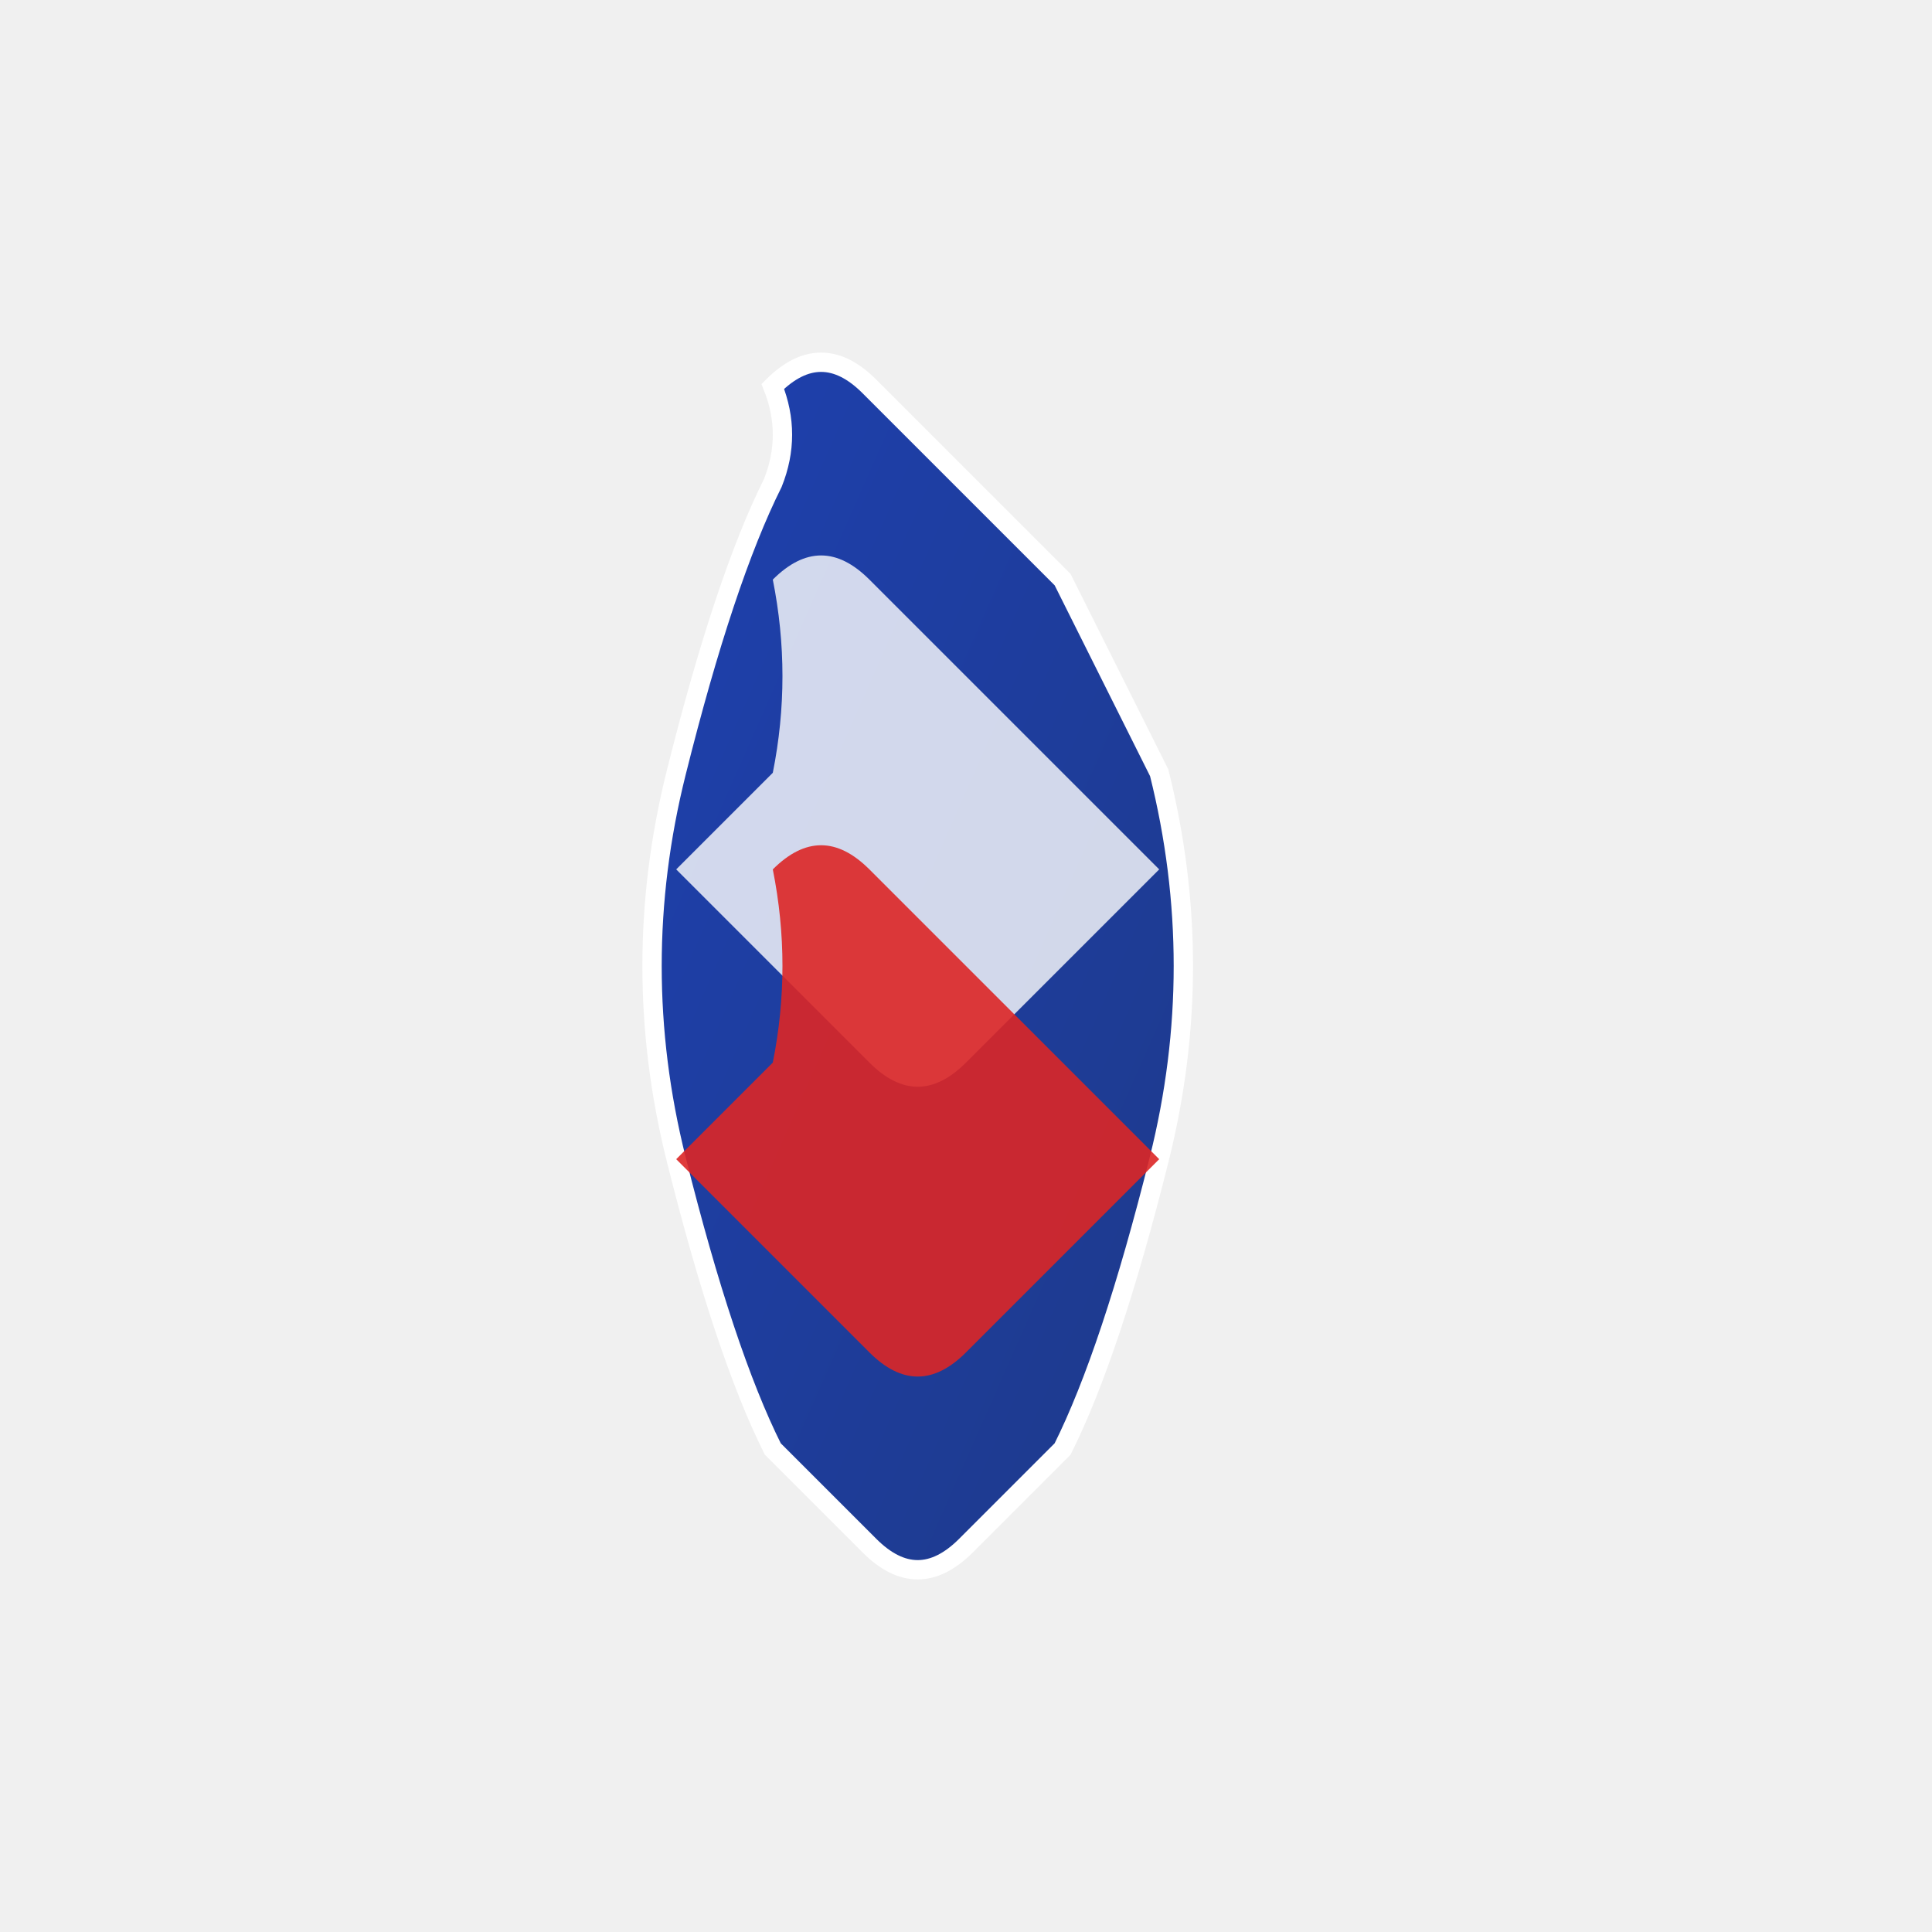
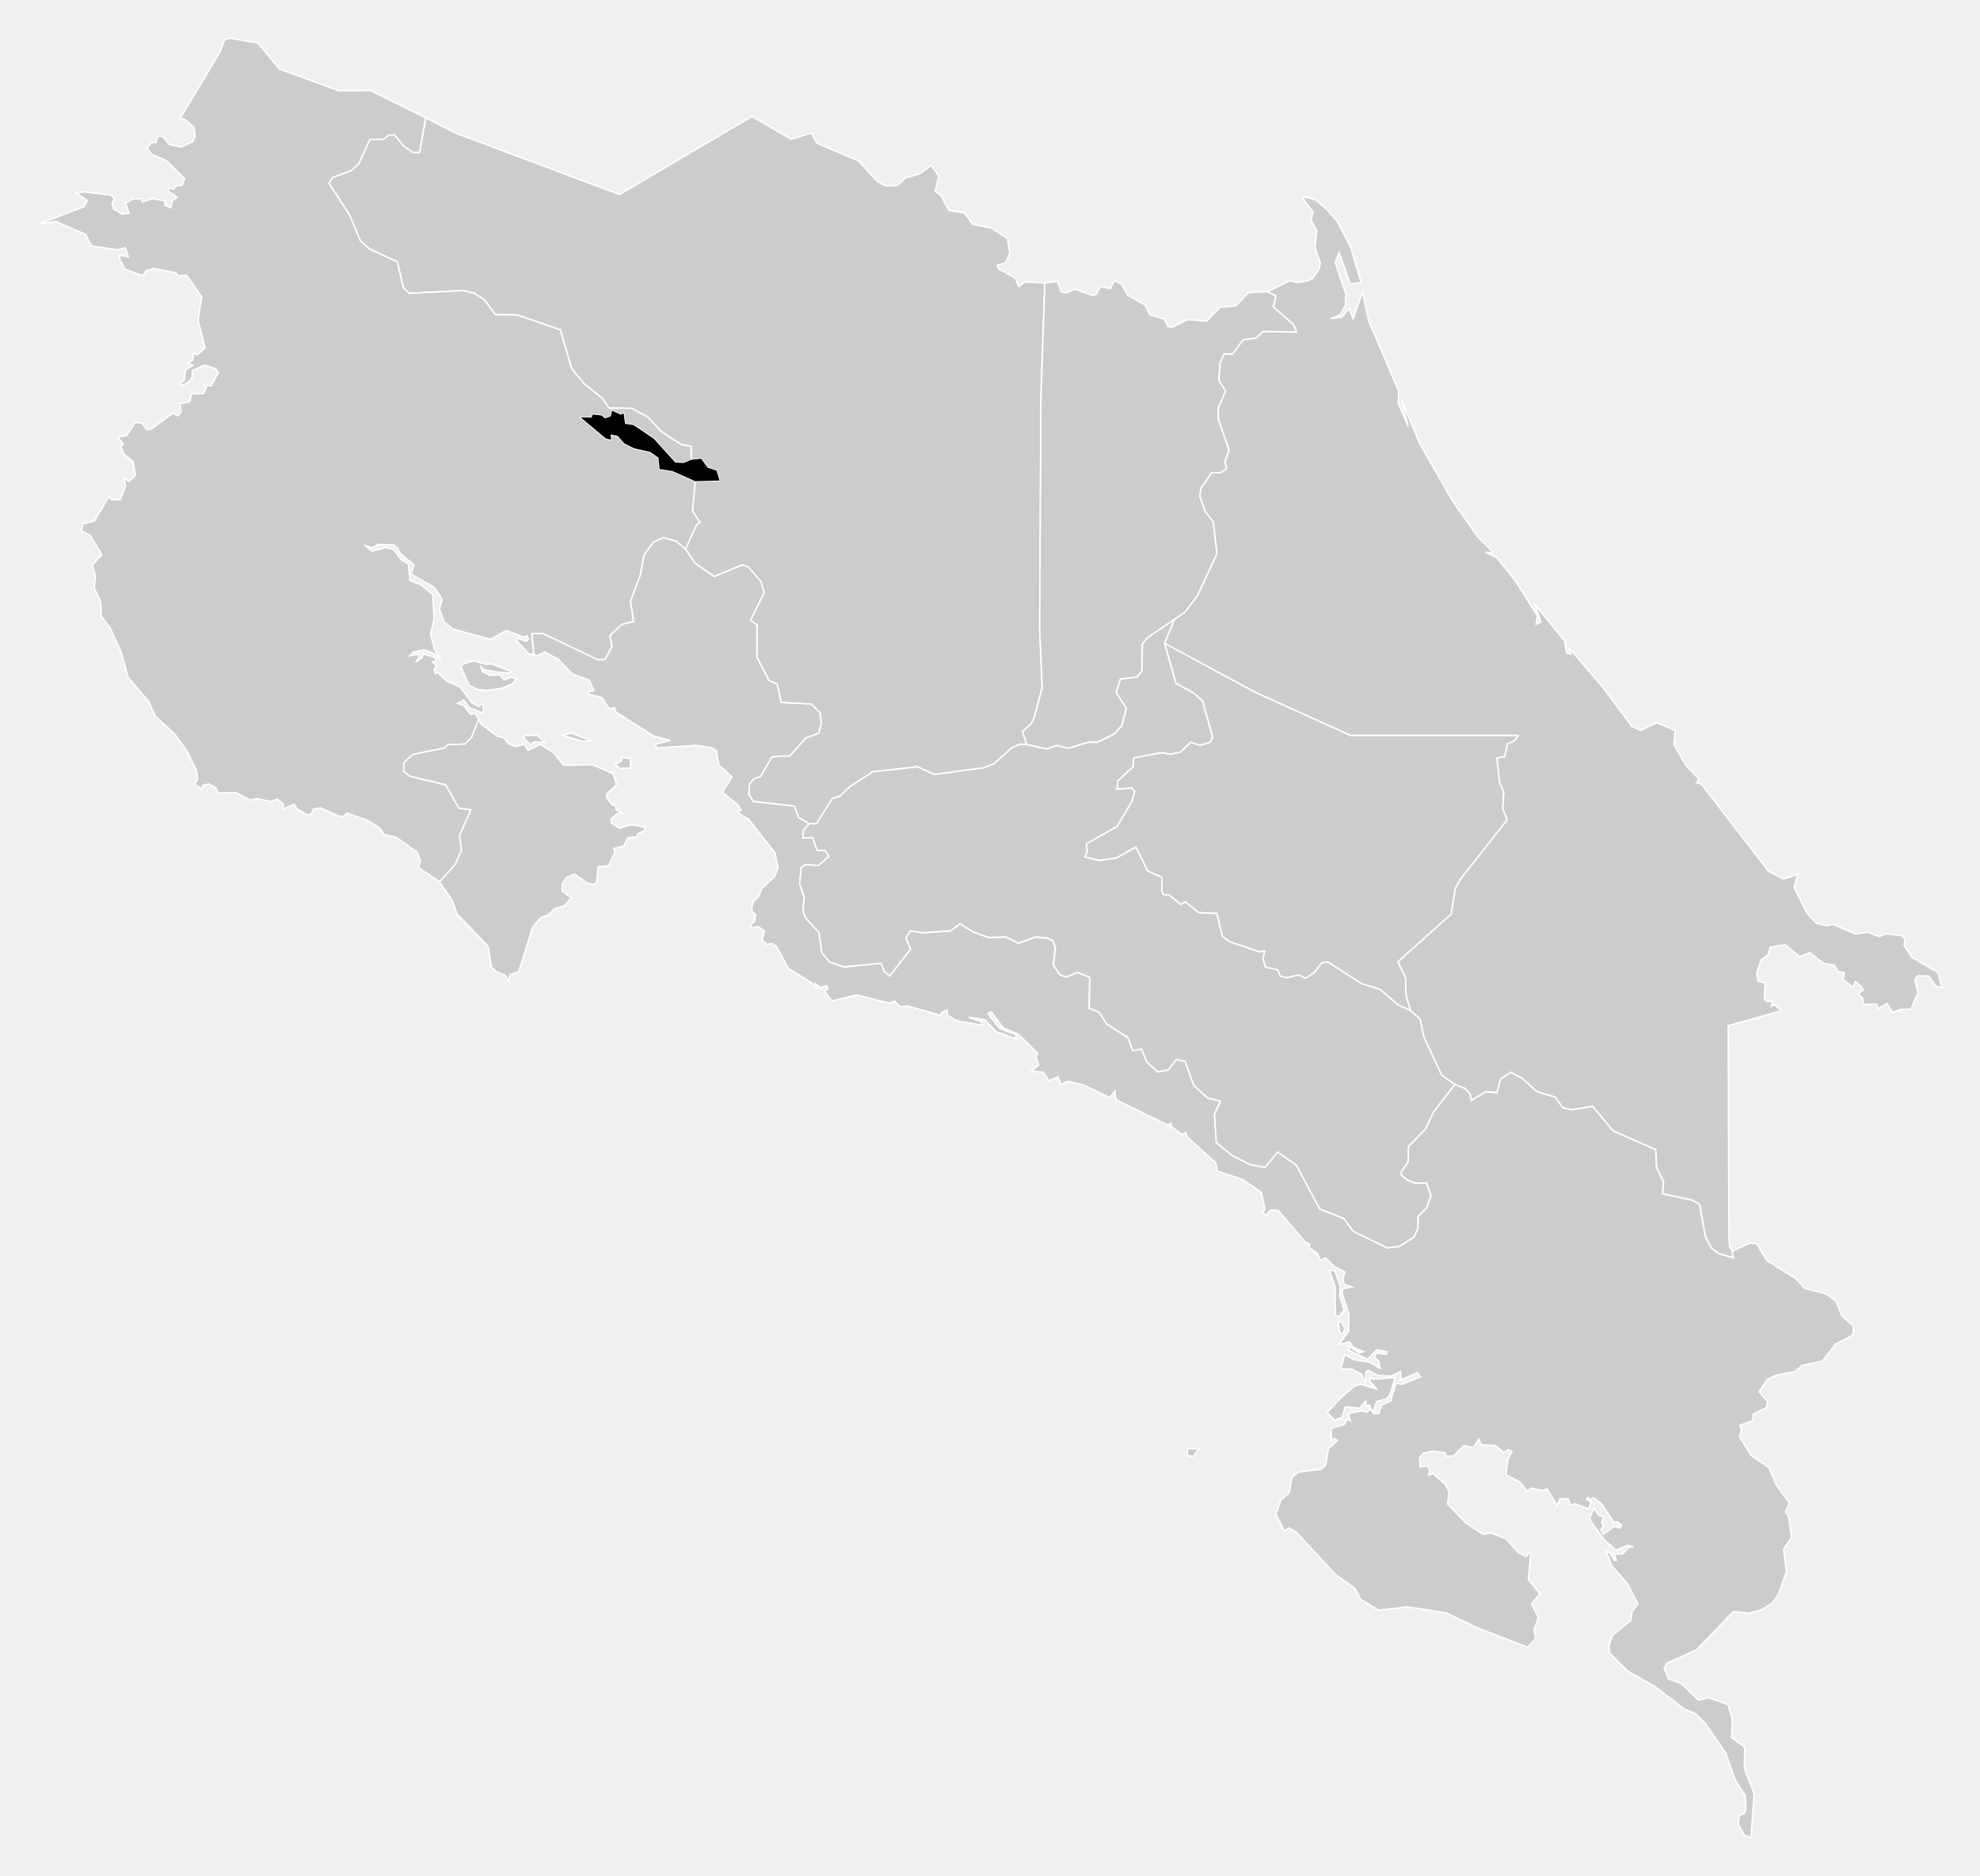
- <svg xmlns="http://www.w3.org/2000/svg" width="200" height="200" viewBox="0 0 200 200">
+ <svg xmlns="http://www.w3.org/2000/svg" xmlns:ns1="http://amcharts.com/ammap" version="1.1" viewBox="-12.947 -12.947 673.254 637.894">
  <defs>
-     <linearGradient id="costaRicaBlue" x1="0%" y1="0%" x2="100%" y2="100%">
-       <stop offset="0%" style="stop-color:#1E40AF;stop-opacity:1" />
-       <stop offset="100%" style="stop-color:#1E3A8A;stop-opacity:1" />
-     </linearGradient>
+     <style type="text/css">
+ 			.land
+ 			{
+ 				fill: #CCCCCC;
+ 				fill-opacity: 1;
+ 				stroke:white;
+ 				stroke-opacity: 1;
+ 				stroke-width:0.5;
+ 			}
+ 		</style>
+     <ns1:ammap projection="mercator" leftLongitude="-85.951" topLatitude="11.217" rightLongitude="-82.556" bottomLatitude="8.033" />
  </defs>
-   <path d="M80 40 Q85 35 90 40 Q95 45 100 50 Q105 55 110 60 Q115 70 120 80 Q125 100 120 120 Q115 140 110 150 Q105 155 100 160 Q95 165 90 160 Q85 155 80 150 Q75 140 70 120 Q65 100 70 80 Q75 60 80 50 Q82 45 80 40 Z" fill="url(#costaRicaBlue)" stroke="#FFFFFF" stroke-width="2" />
-   <path d="M80 60 Q85 55 90 60 Q95 65 100 70 Q105 75 110 80 Q115 85 120 90 Q115 95 110 100 Q105 105 100 110 Q95 115 90 110 Q85 105 80 100 Q75 95 70 90 Q75 85 80 80 Q82 70 80 60 Z" fill="#FFFFFF" opacity="0.8" />
-   <path d="M80 90 Q85 85 90 90 Q95 95 100 100 Q105 105 110 110 Q115 115 120 120 Q115 125 110 130 Q105 135 100 140 Q95 145 90 140 Q85 135 80 130 Q75 125 70 120 Q75 115 80 110 Q82 100 80 90 Z" fill="#DC2626" opacity="0.9" />
+   <g>
+     <path id="CR-A" title="Alajuela" class="land" d="M242.75,26.65L256.14,34.46L262.91,32.24L264.83,35.77L278.94,41.74L285.37,48.77L288.13,50.29L292.12,50.13L294.99,47.55L299.81,46.14L303.69,43.26L306.28,47.02L304.98,52.1L306.88,53.4L309.74,58.67L314.95,59.39L317.82,63.38L324.18,64.62L329.61,68.15L330.42,73.38L328.97,76.42L326.15,77.25L326.52,78.42L332.33,81.7L333.44,84.52L335.5,82.89L342.34,83.25L342.34,83.25L341,121.93L340.58,201.39L341.43,220.88L338.76,230.99L337.67,233.27L334.75,235.83L336.13,240.24L336.13,240.24L333.88,240.13L331.04,241.42L324.91,246.89L321.67,248.14L304.76,250.44L299,247.83L283.81,249.52L275.72,254.81L272.7,257.84L270.07,258.6L264.71,267.17L262.23,267.2L262.23,267.2L258.54,265.05L257.18,261.22L243.15,259.58L241.65,257.14L241.91,253.67L243.3,251.9L245.64,251.14L249.54,244.4L255.63,244.06L261.05,238.03L265.38,236.41L266.33,233.03L265.89,229.47L262.93,226.48L252.68,225.95L251.25,219.7L248.51,218.44L244.39,210.47L244.44,199.55L242.22,198.05L246.86,188.62L245.78,184.84L241.45,179.87L239.48,179.17L229.86,183.13L223.47,178.68L220.12,173.8L220.12,173.8L223.89,165.42L225.02,164.69L222.5,160.83L223.39,150.69L223.39,150.69L231.72,150.47L230.72,147.09L227.7,146.13L225.49,143.07L222.11,143.39L222.11,143.39L221.99,138.77L218.93,138.33L215.89,136.45L211.85,133.73L207.3,128.88L201.87,125.91L194.11,125.83L191.84,122.48L185.49,117.4L181.4,112.36L177.55,99.22L162.87,94.13L155.45,94.04L151.81,89.05L148.18,86.72L144.54,85.84L126.16,86.8L124.22,85.01L122.15,76.09L112.72,71.72L109.54,68.86L106.04,60.45L98.91,49.35L100.07,47.41L106.39,45.1L108.98,42.83L112.79,34.5L117.39,34.43L119.36,32.93L121.26,32.94L124.29,36.67L127.39,38.85L129.69,38.9L131.83,27.11L131.83,27.11L141.86,32.27L197.69,53.2z" />
+     <path id="CR-C" title="Cartago" class="land" d="M383.02,205.77L413.7,222.37L446.23,237.12L503.33,237.12L502.17,238.88L499.61,240.1L498.75,244.34L496.06,244.88L496.96,253.04L498.37,256.35L498.06,262.07L499.54,265.89L483.78,285.87L481.91,289.1L480.53,297.9L462.43,314.13L465.05,319.65L465.07,324.95L466.69,330.77L466.69,330.77L462.44,328.81L456.21,323.5L449.94,321.54L438.59,314.18L436.53,314.47L434.02,317.77L430.96,319.76L428.58,318.61L424.63,319.58L422.37,319.01L421.51,316.9L417.29,315.92L416.46,313L417.04,310.51L415.26,310.73L405.15,307.33L402.69,305.5L400.82,297.71L394.54,297.42L390.14,293.79L388.43,294.65L384.79,291.52L382.77,291.34L382.05,290.27L382.15,285.42L377.33,283.3L373.26,275.11L366.75,278.8L361.02,279.71L355.87,278.47L356.74,276.65L356.44,274.01L366.87,268.07L371.99,259.45L372.83,256.14L371.88,255.07L366.83,255.44L367.1,252.61L372.32,247.79L372.53,244.78L382.09,242.97L384.92,243.52L388.35,242.85L391.94,239.41L395.08,240.54L398.5,239.46L399.38,237.7L395.95,225.5L392.95,222.76L386.88,219.46z" />
+     <path id="CR-G" title="Guanacaste" class="land" d="M82.02,10.49l20.19,7.42l10.88,-0.04l18.73,9.25l0,0l-2.13,11.79l-2.3,-0.05l-3.1,-2.17l-3.03,-3.74l-1.9,-0.01l-1.97,1.5l-4.6,0.07l-3.81,8.33l-2.59,2.27l-6.32,2.32l-1.16,1.94l7.13,11.09l3.5,8.41l3.18,2.87l9.43,4.37l2.07,8.91l1.95,1.8l18.38,-0.97l3.65,0.89l3.63,2.33l3.64,4.99l7.42,0.09l14.68,5.09l3.85,13.14l4.1,5.04l6.34,5.09l2.27,3.35l7.76,0.08l5.43,2.97l4.55,4.85l4.04,2.72l3.04,1.88l3.06,0.44l0.12,4.62l0,0l-2.61,1.11l-2.82,-0.15l-7.28,-8.07l-6.91,-4.67l-2.89,-0.44l-0.49,-3.57l-0.91,0.49l-3.02,-1.36l-0.47,1.92l-1.94,0.69l-1.18,-1.01l-3,-0.32l-0.38,1.05l-3.68,-0.01l8.58,7.16l1.74,0.36l-0.16,-1.73l2.31,0.4l2.31,2.6l3.26,1.64l5.61,1.29l2.75,1.95l0.39,3.86l4.39,0.69l7.68,3.43l0,0l-0.89,10.14l2.52,3.86l-1.13,0.72l-3.77,8.38l0,0l-3.18,-2.63l-4.35,-1.27l-3.41,1.59l-3.11,4.25l-1.31,6.91l-3.33,8.87l1.05,6.91l-3.89,0.97l-4.16,3.81l0.73,3.79l-2.42,4.34l-2.53,0.07l-18.64,-8.91l-3.68,0.1l0.65,7.01l0,0l-1.89,-0.34l-3.94,-4.42l0.23,-0.79l3.04,1.09l0.76,-0.79l-0.48,-1.15l-1.2,0.47l-5.78,-2.28l-5.47,3.04l-12.8,-3.5l-3.07,-2.51l-1.5,-4.4l0.92,-3.13l-1.22,-2l-1.57,-2.23l-7.79,-4.42l1.05,-3.09l-4.88,-4.08l-0.56,-1.42l-1.49,-1.34l-5.4,-0.14l-1.83,1.18l-2.78,-0.91l2.68,2.06l4.66,-1.33l2.61,0.69l2.62,3.44l2.42,1.53l0.56,5.63l3.71,1.37l4.04,3.45l0.45,8.24l-1.2,5.08l1.32,5.15l2.22,3.69l-2.41,-2.19l-3.35,-1.27l-3.68,0.85l-1.16,1.23l2.57,-0.59l0.7,0.89l-1.26,1.8l2.18,-1.48l0.32,-1.32l4.15,1.24l0.21,1.33l-1.11,0.21l1.4,1.34l-0.94,1.05l0.51,1.64l0.58,-0.57l3.51,3.22l4.23,1.77l4.15,5.48l2.07,1.08l1.78,-0.69l-0.16,3.05l-4.63,-1.86l-1.92,-2.54l-2.04,1.13l1.94,0.64l2.45,3.08l1.33,-0.34l1.49,1.93l0,0l-2.46,6.27l-2.24,2.25l-5.92,0.22l-1.06,1.13l-10.81,2.2l-3.03,2.91l0.02,2.89l2.05,1.56l12.22,2.96l4.41,7.9l4.16,0.58l-3.91,8.76l0.71,5.06l-2.23,4.91l-5.3,5.79l0,0l-7.23,-4.94l0.73,-2.16l-1.12,-2.97l-6.94,-5.02l-4.24,-1.02l-1.57,-2.27l-4.35,-2.65l-6.74,-2.37l-1.25,1.14l-1.68,-0.19l-6.07,-2.71l-2.52,0.38l-0.59,1.63l-1.33,0.39l-3.52,-2.02l-0.96,-1.64l-3.68,1.47l-0.16,-1.64l-1.93,-1.57l-2.53,0.77l-4.54,-0.97l-2.08,0.56l-4.97,-2.56l-5.93,0.08l-0.91,-1.78l-2.38,-1.26l-1.95,0.47l-0.28,1.1l-2.77,-1.39l1.26,-1.94l-0.42,-2.75l-3.17,-6.62l-4.37,-6.01l-6.46,-5.89l-2.26,-5.02l-6.93,-8.11l-2.58,-9.05l-3.52,-7.69l-3.02,-4.1l-0.27,-4.83l-2.22,-4.89l0.43,-3.89l-1.08,-3.82l3.26,-3.51l-4.02,-6.72l-3,-1.4l0.64,-2.34l3.91,-1.12l4.85,-8.24l0.92,1.07l2.97,-0.02l1.81,-4.68l-0.51,-2.57l1.72,1.08l2.14,-2.11l-0.85,-4.7l-3.04,-2.46l-1.04,-2.67l0.76,-0.75l-1.84,-2.45l2.97,-0.51l3,-4.41l2.21,0.24l1.67,2.19l1.29,-0.04l7.62,-5.56l1.72,0.9l1.12,-1.45l-0.6,-2.58l3.51,-0.81l0.56,-2.65l4.12,-0.05l1.17,-2.83l1.33,0.23l2.48,-4.46l-0.88,-1.34l-3.76,-1.32l-4.18,1.91l-0.02,2.22l-1.17,1.63l-2.05,1.13l-1.11,-0.41l1.61,-1.4l0.38,-3.32l2.54,-1.71l-1.77,-0.68l1.78,-1.09l0.24,-2.26l1.42,0.37l2.5,-2.19l-2.43,-9.46l1.29,-7.85l-5.22,-7.45l-2.71,0.24l-0.83,-1.03l-7.71,-1.49l-2.45,0.78l-1.17,1.72l-6.02,-2.27l-1.88,-3.39l0.19,-1.37l2.83,0.6l-1.04,-3.11l-2.49,0.69l-8.96,-1.26l-2.05,-3.98L5.95,62.33L0,63.35l15.67,-6.04l1.04,-2.08l-3.8,-2.6l2.62,-0.33l9.22,1.1l1.23,1.3l-0.81,1.37l0.43,2l3.05,1.8l2.4,-0.34l-1.39,-3.34l2.94,-1.57l2.44,0.11l0.44,1.02l3.34,-1.13l4.17,0.66l0.3,1.6l1.86,0.86l0.46,-2.39l1.7,-1.18l-3.12,-2.2l0.44,-0.93l1.64,0.32l0.32,-0.97l2.36,-0.42l0.91,-2.17l-6.43,-6.23l-4.73,-1.99l-1.63,-2.01l1.48,-2.03l1.51,0.01l0.55,-2.04l1.64,-0.21l2.38,2.91l4.17,0.79l3.79,-1.79l0.81,-1.68l-0.42,-3.25l-3.26,-2.74l-1.59,0.07l13.79,-23l1.43,-3.93L65.01,0l9.73,1.67L82.02,10.49z" />
+     <path id="CR-H" title="Heredia" class="land" d="M368.42,83.69L370.5,87.4L376.51,90.84L378.09,94.13L382.86,95.49L384.25,98.13L385.68,98.3L390.86,95.77L397.43,96.22L401.86,91.55L407.25,91.04L411.58,86.57L417.96,86.22L417.96,86.22L420.9,87.59L420.02,91.43L426.85,97.37L428.01,100L416.5,99.8L414.2,102L409.73,102.64L406.12,107.54L403.36,107.38L401.94,110.43L401.52,116.34L403.8,120.09L401.36,125.71L401.29,129.53L405.01,140.12L403.56,144.09L404.2,146.39L402.05,147.83L399.05,147.8L395.51,152.98L395.01,155.77L396.81,160.86L399.61,164.54L400.86,175.42L394.22,189.64L390.05,195.18L386.38,197.71L386.38,197.71L377.17,203.97L375.5,206.15L375.33,215.22L373.71,217.28L368.04,218.01L366.61,222.55L370.08,227.94L368.56,233.7L366.11,236.53L360.15,239.53L357.27,239.49L350.19,241.53L346.43,240.59L342.95,241.79L336.13,240.24L336.13,240.24L334.75,235.83L337.67,233.27L338.76,230.99L341.43,220.88L340.58,201.39L341,121.93L342.34,83.25L342.34,83.25L346.65,82.84L347.88,86.31L349.6,86.68L352.4,85.41L358.62,87.52L359.79,87.19L361.23,84.49L364.67,85.22L365.91,82.47z" />
+     <path id="CR-L" title="Limón" class="land" d="M446.24,70.96L449.88,83.09L446.21,83.67L442.39,72.87L441.06,76.15L444.68,87.14L444.49,91L442.77,94.09L439.53,95.44L443.35,94.86L445.83,91.97L447.16,95.44L450.35,86.48L452.5,96.28L462.67,120.15L462.47,124.14L465.89,132.08L463.64,122.92L469.65,137.64L481.03,157.55L489.59,169.7L494.35,174.43L494.29,175.31L492.04,174.74L496.03,176.76L502.19,184.4L509.82,196.43L509.41,199.34L510.98,198.6L508.92,192.48L519.06,205.05L519.79,209.09L521.16,209.51L520.35,207.16L531.77,220.41L541.92,234.04L544.91,235.42L550.48,232.83L556.72,235.51L556.23,240.23L560.22,247.21L564.73,252.02L563.96,253.24L565.63,253.81L588.39,283.32L593.47,285.98L598.36,284.39L597.08,288.83L601.43,297.53L604.63,300.99L608.15,301.9L610.37,301.41L618.08,304.7L621.98,304.07L626.1,305.56L628.42,304.55L633.53,305.23L634.83,306.49L634.53,308.56L637.1,312.58L646.1,317.86L647.36,322.91L645.36,322.45L642.84,318.97L639.09,318.89L638.14,320.38L639.22,324.58L636.84,330.29L633.33,330.3L630.64,331.41L628.61,328.28L625.74,330.14L625.1,328.54L620.58,328.64L620.49,326.61L618.88,324.99L620.59,323.65L620.12,322.81L617.99,320.82L617.07,322.83L613.72,320.08L614.21,317.88L611.96,317.41L610.76,315.3L607.26,314.73L602.4,311.04L598.95,312.39L594.1,308.36L589.06,309.13L588.17,311.86L585.89,313.45L584.34,318.14L584.87,320.71L587.29,321.29L586.97,326.8L587.79,327.66L589.82,327.56L589.3,329.28L590.51,328.77L592.73,330.81L574.68,335.85L574.94,406.83L575.16,411.16L576.09,412.56L576.09,412.56L576.5,414.83L571.51,413.35L568.93,411.41L566.93,407.6L564.97,396.6L562.23,395.12L552.39,393.02L552.69,388.86L550.32,384.09L549.98,377.99L535.6,371.64L528.6,363.3L521.61,364.47L518.42,363.75L515.91,360.18L509.59,358.28L504.64,353.75L500.79,351.72L497.34,354L496.08,358.64L492.28,358.34L487.35,361.3L486.89,358.95L485.11,357.15L481.69,355.86L481.69,355.86L477.19,352.61L471.17,339.58L469.87,333.62L466.69,330.77L466.69,330.77L465.07,324.95L465.05,319.65L462.43,314.13L480.53,297.9L481.91,289.1L483.78,285.87L499.54,265.89L498.06,262.07L498.37,256.35L496.96,253.04L496.06,244.88L498.75,244.34L499.61,240.1L502.17,238.88L503.33,237.12L446.23,237.12L413.7,222.37L383.02,205.77L383.02,205.77L383.02,205.77L383.02,205.77L386.38,197.71L386.38,197.71L390.05,195.18L394.22,189.64L400.86,175.42L399.61,164.54L396.81,160.86L395.01,155.77L395.51,152.98L399.05,147.8L402.05,147.83L404.2,146.39L403.56,144.09L405.01,140.12L401.29,129.53L401.36,125.71L403.8,120.09L401.52,116.34L401.94,110.43L403.36,107.38L406.12,107.54L409.73,102.64L414.2,102L416.5,99.8L428.01,100L426.85,97.37L420.02,91.43L420.9,87.59L417.96,86.22L417.96,86.22L425.65,82.52L428.5,83.14L431.86,82.49L433.47,81.67L435.57,78.55L436.01,76.55L434.22,71.35L434.79,65.46L432.84,61.94L433.56,59L430.34,55.05L430.5,53.92L434.51,55.02L438.49,58.59L441.72,62.28z" />
+     <path id="CR-LA" title="Laguna de Arenal" class="water" d="M222.11,143.39L225.49,143.07L227.7,146.13L230.72,147.09L231.72,150.47L223.39,150.69L223.39,150.69L215.71,147.26L211.33,146.58L210.94,142.71L208.18,140.77L202.57,139.47L199.31,137.83L197,135.23L194.69,134.83L194.85,136.56L193.11,136.21L184.53,129.04L188.21,129.06L188.59,128.01L191.59,128.33L192.76,129.34L194.7,128.65L195.17,126.73L198.19,128.09L199.1,127.6L199.6,131.17L202.48,131.62L209.39,136.28L216.67,144.35L219.49,144.5z" />
+     <path id="CR-P" title="Puntarenas" class="land" d="M392.74,482.35l-2.02,-0.3l0.17,-2.42l3.74,0.19L392.74,482.35zM443.73,440.51l-1.02,-0.02l-0.69,-3.62l0.93,-0.47l1.46,2.18L443.73,440.51zM443.13,433.72l-0.86,1.22l-1.18,-0.72l-0.07,-9.48l-1.98,-5.67l1.89,0.08l1.9,5.45l-0.23,3.21l1.55,4.92L443.13,433.72zM201.5,248.19l-3.67,0.18l-1.58,-1.48l2.22,-1.17l-0.3,-1.15l3.23,0.43L201.5,248.19zM169.73,237.13l2.54,2.33l-3.58,-0.13l-1.16,1.05l-2.5,-2.33l0.67,-0.92L169.73,237.13zM181.31,236.38l6.84,2.55l-3.19,0.19l-6.79,-2.11L181.31,236.38zM159.97,240.03l2.6,0.96l2.75,-0.86l1.35,2.14l3.96,-2.12l4.61,2.84l3.49,4.33l9.69,-0.24l7.18,3.13l1.11,3.68l-3.13,2.93l-0.33,1.37l2.05,2.68l0.97,-0.03l0.29,1.59l2.02,1.17l-1.81,0.2l-2.01,1.88l0.21,1.33l2.77,1.71l3.42,-1.15l2.69,0.21l2.6,0.69l-0.28,1.19l-2.13,0.82l-0.46,1.14l-2.97,0.32l-1.49,2.81l-3.33,0.89l0.29,1.46l-2.12,4.35l-3.54,0.36l-0.5,5.47l-1.2,0.61l-2.2,-0.64l-4.08,-2.96l-2.8,1.16l-1.39,2.06l-0.12,2.56l3.29,2.34l-2.59,2.75l-3.1,0.81l-2.28,2.23l-2.62,0.99l-2.69,3.19l-4.21,13.6l-0.72,1.63l-2.75,0.9l-0.38,2.33l-1.21,-2.17l-3.12,-1.14l-1.66,-1.74l-1.03,-6.9l-10.58,-11.02l-1.72,-4.75l-4.29,-6.17l0,0l5.3,-5.79l2.23,-4.91l-0.71,-5.06l3.91,-8.76l-4.16,-0.58l-4.41,-7.9l-12.22,-2.96l-2.05,-1.56l-0.02,-2.89l3.03,-2.91l10.81,-2.2l1.06,-1.13l5.92,-0.22l2.24,-2.25l2.46,-6.27l0,0l0.64,1.59l5.53,4.22l2.25,0.51L159.97,240.03zM152.24,212.97l1.9,-0.16l6.44,2.41l-0.36,0.75l-3.27,-0.21l-5.17,-0.94l-1.23,-1.07l0.56,1.69l2.46,1.27l3.41,-0.14l1.53,1.65l2.36,-0.95l1.81,0.68l-1.48,1.71l-3.56,1.47l-5.01,0.7l-3.05,-0.25l-2.95,-1.49l-2.9,-6.18l0.54,-0.92l3.86,-1.29L152.24,212.97zM220.12,173.8l3.35,4.88l6.39,4.45l9.62,-3.96l1.98,0.7l4.33,4.97l1.08,3.78l-4.64,9.43l2.22,1.5l-0.06,10.92l4.12,7.98l2.74,1.25l1.43,6.26l10.25,0.53l2.96,2.98l0.44,3.57l-0.95,3.37l-4.33,1.62l-5.42,6.04l-6.09,0.34l-3.91,6.74l-2.34,0.76l-1.39,1.77l-0.25,3.47l1.5,2.44l14.02,1.64l1.37,3.83l3.68,2.15l0,0l-2.01,2.25l-0.11,2.54l3.28,-0.09l1.56,4.4l2.7,-0.07l1.26,2.04l-3.48,3.1l-4.61,-0.22l-1.3,0.84l-0.54,5.67l1.56,4.52l-0.45,4.57l0.93,2.51l4.5,4.84l1.05,7.01l2.61,3.16l4.88,1.6l12.68,-1.26l0.93,2.68l1.94,1.62l7.07,-9.07l-1.6,-3.82l1.43,-2.4l4.45,0.63l9.3,-0.65l3.27,-2.4l4.5,2.82l5.34,1.87l5.74,-0.21l4.14,2.14l6.04,-2.12l4.09,0.41l1.58,0.82l0.98,2.22l-0.7,6.01l2.22,3.4l2.21,0.75l3.75,-1.6l4.19,1.73l-0.18,10.5l3.37,1.35l2.58,4.03l7.14,4.53l1.79,4.56l2.92,-0.66l1.79,4.45l3.71,3.36l3.55,-0.67l2.73,-3.53l3.07,0.67l2.86,8.11l4.77,4.31l4.34,1.09l-2.01,4.38l0.6,9.66l5.18,4.3l6.42,3.28l4.97,0.85l4.29,-5.19l6.39,4.49l7.93,14.88l8.2,3.23l3.16,4.35l11.54,5.62l4.07,-0.46l4.98,-3.13l1.41,-3.09l0.07,-3.97l2.8,-2.84l1.56,-4.19l-1.44,-4.34l-4.03,0.05l-2.68,-1.14l-2,-1.73l0.14,-1.16l2.22,-3.11l0.14,-5.36l5.71,-5.8l2.83,-5.95l7.18,-9.3l0,0l3.43,1.29l1.77,1.8l0.46,2.35l4.93,-2.96l3.8,0.3l1.26,-4.65l3.45,-2.28l3.85,2.03l4.95,4.53l6.32,1.91l2.51,3.56l3.18,0.72l6.99,-1.17l7.01,8.34l14.38,6.35l0.33,6.1l2.37,4.78l-0.29,4.16l9.83,2.1l2.75,1.48l1.96,11.01l2,3.8l2.58,1.95l4.99,1.48l-0.41,-2.27l0,0l5.93,-2.79l2.35,0.2l3.45,5.69l9.97,6.27l2.97,3.25l7.1,1.81l3.44,2.42l2.1,5.13l3.8,3.34l0.11,2.05l-0.33,1.13l-5.76,3.07l-4.52,5.83l-6.78,1.38l-2.55,2.15l-6.48,1.24l-2.99,1.53l-2.66,4.04l2.96,3.47l-0.57,1.96l-4.37,2.19l-0.27,2.27l-4.36,1.58l0.64,1.59l-0.72,2.25l3.92,6.33l6.14,4.25l2.35,5.67l4.62,6.4l-1.42,2.86l1.04,1.61l1.07,7.17l-2.71,3.85l0.95,7.68l-2.7,7.8l-2.15,3.01l-3.72,2.24l-4.15,1.1l-5.36,-0.5l-12.41,12.98l-10.2,4.55l-0.88,1.79l1.46,3.53l4.43,1.67l5.77,5.65l3.46,-0.89l6.57,2.33l1.53,5.4l-0.34,5.81l4.51,3.31l-0.14,7.17l3.33,8.65L582.45,612l-2.18,-0.79l-2.17,-3.69l0.32,-2.94l1.82,-1.02l0.47,-1.44l-0.27,-4.49l-3.37,-5.29l-3.22,-9.07l-6.81,-10.01l-3.58,-3.5l-3.62,-1.47l-10.02,-7.66l-9.53,-5.45l-5.87,-5.95l-0.26,-2.56l1.12,-3.45l6.29,-5.08l0.45,-3.16l1.98,-2.47l-3.66,-6.93l-5.31,-6.08l-1.89,-4.83l1.44,0.51l1.41,2.53l0.66,-0.12l-0.75,-2.08l2.81,0.05l2.24,-2.34l1.56,-0.13l-1.95,-0.54l-4.03,1.64l-3.99,-3.5l-4.64,-6.29l-0.28,-1.46l1.55,-2.96l1.33,2.18l1.83,0.87l-0.74,1.88l0.82,0.94l-1.04,1.39l0.85,1.56l3.74,-2.66l1.79,0.56l0.68,-0.96l-1.3,-1.12l-1.32,0.2l-4.16,-6.37l-2.78,-2.08l-0.89,0.6l-1.13,-0.64l-0.32,0.61l1.61,1.04l-1.01,2.23l-4.33,-1.71l-1.76,0.19l-0.8,-1.91l-2.68,-0.09l-1.01,2.32l-3.47,-5.61l-1.55,0.54l-3.81,-0.81l-1.43,1.03l-2.5,-3.13l-4.71,-2.46l0.66,-5.18l1.41,-2.71l-1.22,-0.64l-1.6,0.94l-2.74,-2.29l-4.84,-0.3l-0.85,-1.95l-1.94,2.96l-3.12,-0.76l-3.54,3.55l-2.51,0.09l-0.33,-1.19l-4.39,-0.56l-3.18,0.74l-1.13,1.7l0.17,3l2.38,-0.4l0.86,1.12l-0.3,2.06l1.42,-0.59l4.08,3.5l1.45,2.71l-0.55,4.17l6.4,6.62l5.66,3.62l2.6,-0.4l5.2,1.94l4.19,4.69l2.66,1.41l1.04,-1.52l0.52,0.62l-0.81,8.7l3.96,4.82l-2.87,3.51l2.38,4.62l-1.57,4.15l0.65,2.96l-2.78,2.94l-16.82,-6.45l-10.73,-5.19l-13.21,-2.07l-10.05,1.11l-5.97,-3.66l-1.96,-3.73l-6.52,-4.64l-13.59,-14.65l-2.31,-1.27l-1.56,1.12l-2.9,-5.94l1.79,-4.77l2.77,-2.46l0.91,-5.13l2.1,-1.77l7.72,-1.02l1.56,-1.21l1.06,-5.88l3.08,-2.68l-1.18,-0.72l-0.93,0.65l-0.07,-4.1l4.38,-1.25l1.13,-1.88l1,0.63l-0.71,-2.52l4.64,-0.94l1.53,0.55l1.52,-1.17l-0.42,-1.24l-1.15,0.2l-0.15,-1.72l-1.98,2.52l-5.01,-0.43l-1.16,3.59l-2.48,0.97l-2.51,-2.68l4.79,-5.12l4.64,-3.93l2.04,-0.58l5.57,1.76l-2.51,-2.64l0.07,-1.63l1,0.81l7.54,-0.54l-1.86,5.92l-0.99,1.26l-3.54,1.04l-0.8,3.07l-1.01,-0.19l1.04,1.29l1.59,-0.19l0.88,-2.8l3.15,-1.45l1.77,-6l2.15,0.34l6.21,-2.58l-1.12,-1.3l-5.5,2.42l-0.13,-2.82l-3.41,1.49l-4.4,-0.21l-3.14,-1.77l-0.8,0.47l-0.27,3.48l-1.41,-2.67l-3.28,-1.73l-3.74,0.03l1.44,-4.95l3.28,1.81l5.1,0.79l3.67,2.09l-0.49,-2.34l-1.56,-1.57l0.81,-1.26l3.39,0.41l0.19,-0.88l-3.51,-0.59l-3.18,3.17l-6.25,-3.01l-0.2,-1.5l3.71,2.35l1.42,-0.42l-3.5,-1.51l-1.16,-1.83l-3.76,0.95l3.38,-4.57l0.13,-5.64l-2.44,-7.49l0.42,-1.32l3.01,-0.57l-2.54,-0.88l-0.63,-1.86l0.83,-2.32l-3.54,-1.82l-3.17,-3.09l-1.6,0.9l-1.2,-2.49l-2.53,-1.63l-0.07,-1.46l-1.23,-0.42l-9.44,-11.02l-2.63,-0.11l-1.32,1.7l-1.4,-0.73l0.9,-1.22l-1.24,-5.71l-6.2,-4.33l-8.82,-2.96l-0.4,-2.78l-9.84,-8.8l-0.46,-1.51l-1.16,0.69l-3.71,-2.7l-0.2,-1.19l-0.8,0.78l-17.88,-8.78l-0.31,-2.92l-1.75,2.22l-8.94,-4.28l-5.37,-1.27l-2.31,1.16l-1.02,-2.62l-3.06,1.37l-1.95,-2.98l-4.01,-0.37l2.5,-2.08l-0.98,-2.88l0.63,-1.09l-6.53,-6.45l-5.27,-2.24l-3.95,-5.4l-1.06,0.43l0.52,1.11l3.48,4.15l5.36,2.06l-0.06,1.37l-6.68,-2.43l-3.74,-4.02l-5.42,-0.83l4.28,1.51l0.07,1.15l-8.61,-1.48l-3.06,-1.9l-0.15,-1.73l-1.87,0.86l-0.1,1.01l-11.26,-3.24l-2.74,0.23l-1.88,-1.92l-1.91,0.68l-10.92,-2.79l-8.5,2.05l-2.35,-3.12l1.03,-1.22l-0.43,-0.89l-2.04,0.72l-1.83,-1.32l0.59,1.7l-1.96,-2.14l-7.76,-4.73l-4.06,-7.51l-1.58,-1.04l-1.73,0.33l-1.62,-1.52l0.83,-2.99l-2.19,-1.62l-2.04,0.55l-0.43,-1.02l1.34,-1.4l0.29,-1.98l-1.35,-1.52l0.43,-2.87l2.01,-1.96l1.01,-2.73l4.42,-4.01l1.14,-3.12l-1,-4.83l-8.97,-11.51l-3.29,-1.94l-0.21,-1.02l0.93,-0.21l-1.21,-1.83l-5.21,-4.18l3.29,-5.27l-4.51,-4.08l-0.78,-4.78l-1.71,-1.08l-5.17,-0.77l-13.63,0.9l-0.07,-1.33l4.97,-1.31l-5.56,-1.3l-13.09,-8.34l-0.34,-1.46l-1.82,0.42l-2.53,-3.83l-4.63,-1.11l0.05,-0.88l1.86,-0.38l-1.69,-3.6l-5.64,-2.06l-4.73,-4.96l-4.75,-2.53l-2.45,1.43l-1.16,-0.62l0,0l-0.65,-7.01l3.68,-0.1l18.64,8.91l2.53,-0.07l2.42,-4.34l-0.73,-3.79l4.16,-3.81l3.89,-0.97l-1.05,-6.91l3.33,-8.87l1.31,-6.91l3.11,-4.25l3.41,-1.59l4.35,1.27L220.12,173.8z" />
+     <path id="CR-SJ" title="San José" class="land" d="M383.02,205.77L386.88,219.46L392.95,222.76L395.95,225.5L399.38,237.7L398.5,239.46L395.08,240.54L391.94,239.41L388.35,242.85L384.92,243.52L382.09,242.97L372.53,244.78L372.32,247.79L367.1,252.61L366.83,255.44L371.88,255.07L372.83,256.14L371.99,259.45L366.87,268.07L356.44,274.01L356.74,276.65L355.87,278.47L361.02,279.71L366.75,278.8L373.26,275.11L377.33,283.3L382.15,285.42L382.05,290.27L382.77,291.34L384.79,291.52L388.43,294.65L390.14,293.79L394.54,297.42L400.82,297.71L402.69,305.5L405.15,307.33L415.26,310.73L417.04,310.51L416.46,313L417.29,315.92L421.51,316.9L422.37,319.01L424.63,319.58L428.58,318.61L430.96,319.76L434.02,317.77L436.53,314.47L438.59,314.18L449.94,321.54L456.21,323.5L462.44,328.81L466.69,330.77L466.69,330.77L469.87,333.62L471.17,339.58L477.19,352.61L481.69,355.86L481.69,355.86L474.51,365.16L471.68,371.11L465.96,376.91L465.82,382.28L463.6,385.39L463.46,386.55L465.46,388.28L468.13,389.42L472.16,389.36L473.6,393.7L472.04,397.89L469.24,400.73L469.17,404.71L467.76,407.8L462.78,410.93L458.71,411.38L447.17,405.76L444,401.41L435.8,398.18L427.88,383.3L421.49,378.81L417.19,383.99L412.22,383.14L405.81,379.86L400.63,375.56L400.03,365.9L402.04,361.52L397.7,360.43L392.93,356.12L390.06,348.02L387,347.35L384.27,350.88L380.72,351.55L377.01,348.19L375.22,343.75L372.31,344.4L370.52,339.84L363.38,335.31L360.8,331.28L357.43,329.93L357.61,319.43L353.42,317.7L349.67,319.3L347.46,318.55L345.24,315.15L345.95,309.14L344.97,306.91L343.39,306.09L339.3,305.68L333.26,307.8L329.11,305.67L323.37,305.88L318.02,304.01L313.52,301.19L310.25,303.58L300.94,304.24L296.5,303.61L295.07,306.01L296.66,309.83L289.6,318.9L287.66,317.28L286.72,314.6L274.04,315.86L269.17,314.26L266.55,311.1L265.5,304.1L261,299.26L260.07,296.75L260.53,292.18L258.97,287.66L259.51,281.99L260.81,281.15L265.42,281.37L268.9,278.28L267.64,276.23L264.94,276.31L263.38,271.9L260.11,271.99L260.21,269.45L262.23,267.2L262.23,267.2L264.71,267.17L270.07,258.6L272.7,257.84L275.72,254.81L283.81,249.52L299,247.83L304.76,250.44L321.67,248.14L324.91,246.89L331.04,241.42L333.88,240.13L336.13,240.24L336.13,240.24L342.95,241.79L346.43,240.59L350.19,241.53L357.27,239.49L360.15,239.53L366.11,236.53L368.56,233.7L370.08,227.94L366.61,222.55L368.04,218.01L373.71,217.28L375.33,215.22L375.5,206.15L377.17,203.97L386.38,197.71L386.38,197.71z" />
+   </g>
</svg>
